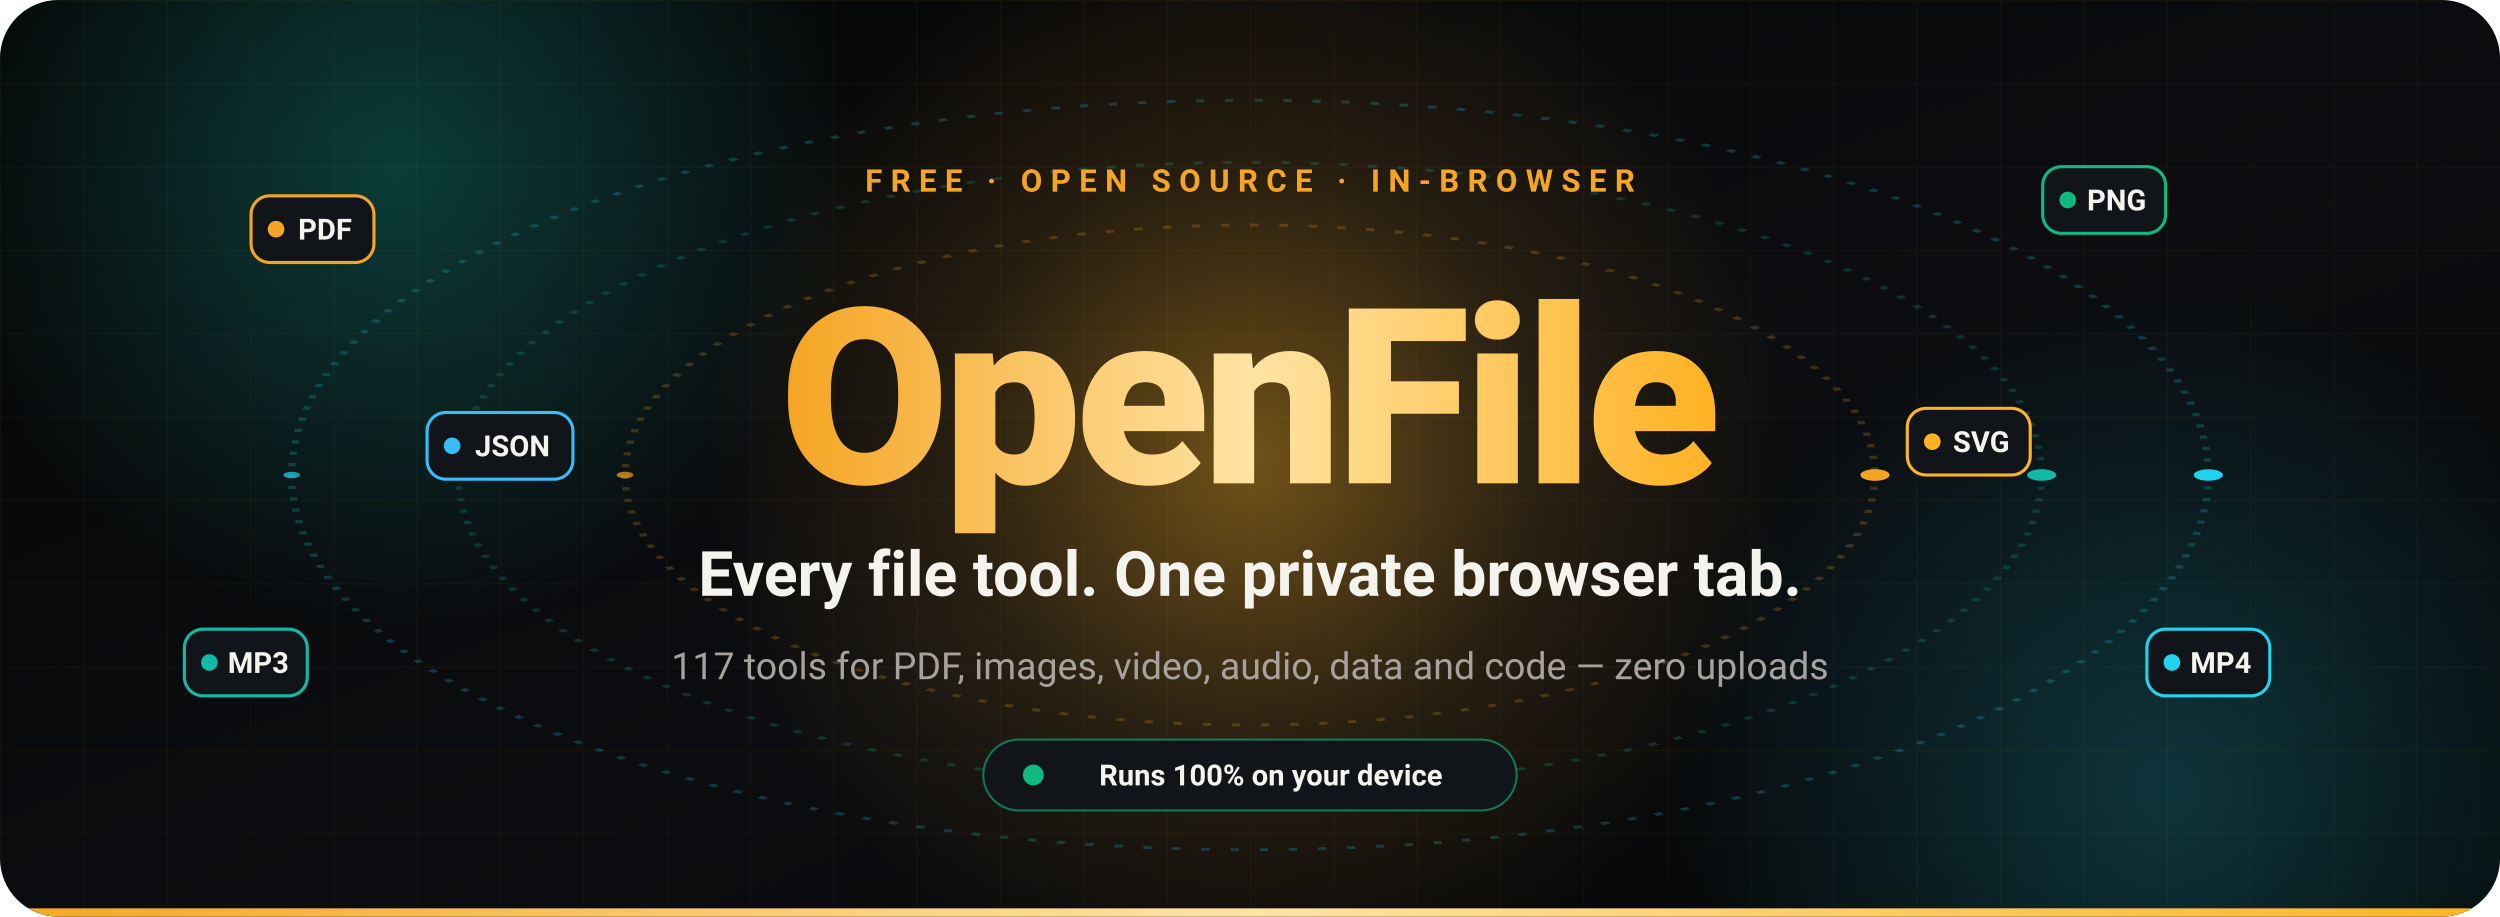
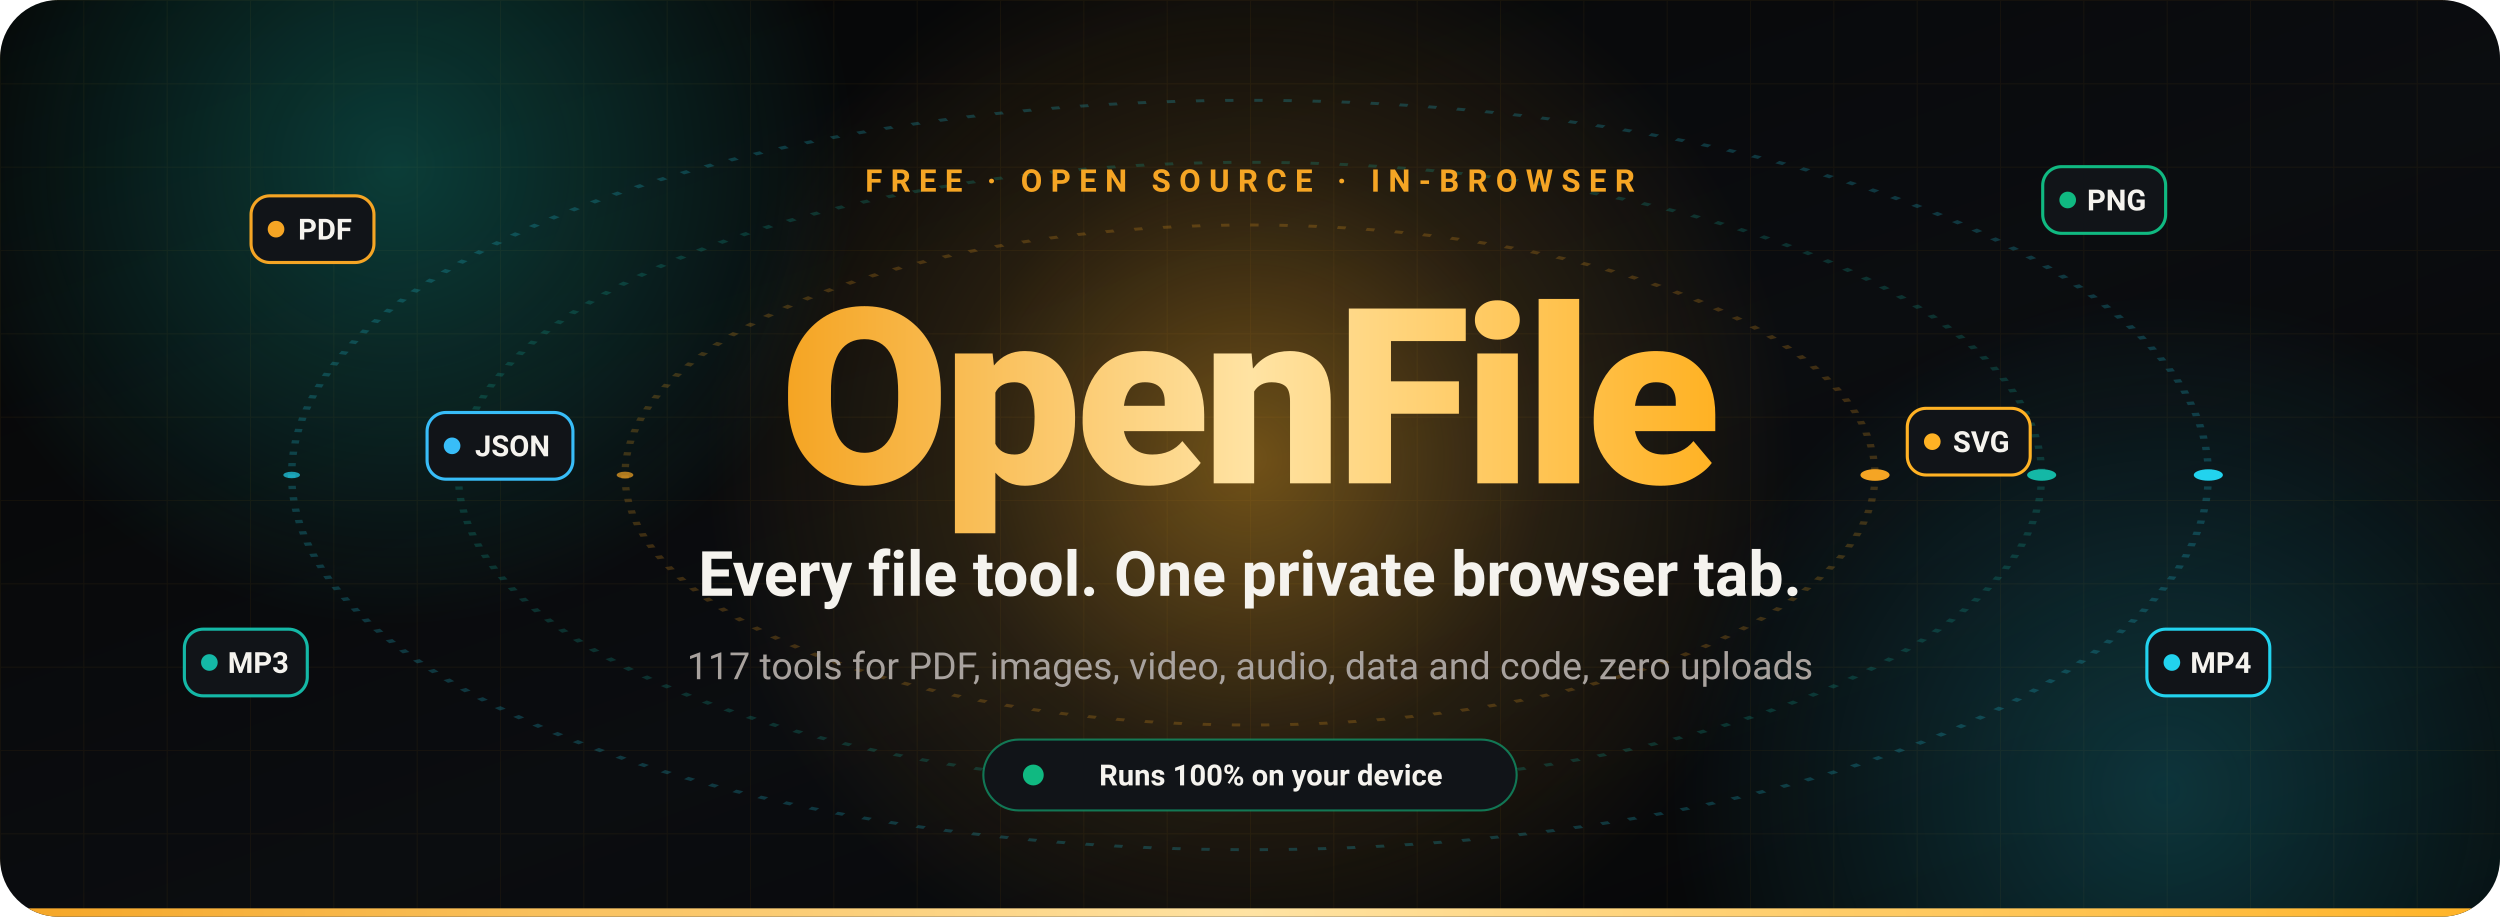
<svg xmlns="http://www.w3.org/2000/svg" width="1200" height="440" viewBox="0 0 1200 440" role="img" aria-label="OpenFile: every file tool, one private browser tab">
  <defs>
    <linearGradient id="bg" x1="0" y1="0" x2="1" y2="1">
      <stop offset="0" stop-color="#050505" />
      <stop offset=".55" stop-color="#0B0D10" />
      <stop offset="1" stop-color="#050505" />
    </linearGradient>
    <linearGradient id="title" x1="0" y1="0" x2="1" y2="0">
      <stop offset="0" stop-color="#F5A524">
        <animate attributeName="stop-color" values="#F5A524;#FFB224;#14B8A6;#F5A524" dur="8s" repeatCount="indefinite" />
      </stop>
      <stop offset=".5" stop-color="#FFE3A3" />
      <stop offset="1" stop-color="#FFB224">
        <animate attributeName="stop-color" values="#FFB224;#14B8A6;#F5A524;#FFB224" dur="8s" repeatCount="indefinite" />
      </stop>
    </linearGradient>
    <radialGradient id="glowA">
      <stop offset="0" stop-color="#FFB224" stop-opacity=".42" />
      <stop offset=".55" stop-color="#F5A524" stop-opacity=".12" />
      <stop offset="1" stop-color="#F5A524" stop-opacity="0" />
    </radialGradient>
    <radialGradient id="glowB">
      <stop offset="0" stop-color="#14B8A6" stop-opacity=".30" />
      <stop offset="1" stop-color="#14B8A6" stop-opacity="0" />
    </radialGradient>
    <radialGradient id="glowC">
      <stop offset="0" stop-color="#22D3EE" stop-opacity=".22" />
      <stop offset="1" stop-color="#22D3EE" stop-opacity="0" />
    </radialGradient>
    <pattern id="grid" width="40" height="40" patternUnits="userSpaceOnUse">
      <path d="M40 0H0V40" fill="none" stroke="#F5A524" stroke-opacity=".05" />
    </pattern>
    <clipPath id="clip">
      <rect width="1200" height="440" rx="28" />
    </clipPath>
  </defs>
  <g clip-path="url(#clip)" font-family="system-ui,-apple-system,'Segoe UI',Roboto,Helvetica,Arial,sans-serif">
    <rect width="1200" height="440" fill="url(#bg)" />
    <rect width="1200" height="440" fill="url(#grid)" />
    <circle cx="600" cy="220" r="260" fill="url(#glowA)">
      <animate attributeName="r" values="230;290;230" dur="6s" repeatCount="indefinite" />
    </circle>
    <circle cx="190" cy="80" r="220" fill="url(#glowB)">
      <animate attributeName="opacity" values=".6;1;.6" dur="5s" repeatCount="indefinite" />
    </circle>
    <circle cx="1040" cy="380" r="240" fill="url(#glowC)">
      <animate attributeName="opacity" values="1;.5;1" dur="7s" repeatCount="indefinite" />
    </circle>
    <g transform="translate(600 228) scale(1 0.400)">
      <circle r="300" fill="none" stroke="#F5A524" stroke-opacity=".22" stroke-width="3.50" stroke-dasharray="4 10" />
      <g>
        <animateTransform attributeName="transform" type="rotate" from="0" to="360" dur="18s" repeatCount="indefinite" />
        <circle cx="300" cy="0" r="7" fill="#F5A524">
          <animate attributeName="opacity" values="1;.4;1" dur="2.4s" repeatCount="indefinite" />
        </circle>
        <circle cx="-300" cy="0" r="4" fill="#F5A524" opacity=".7" />
      </g>
    </g>
    <g transform="translate(600 228) scale(1 0.395)">
      <circle r="380" fill="none" stroke="#14B8A6" stroke-opacity=".22" stroke-width="3.55" stroke-dasharray="4 10" />
      <g>
        <animateTransform attributeName="transform" type="rotate" from="360" to="0" dur="26s" repeatCount="indefinite" />
        <circle cx="380" cy="0" r="7" fill="#14B8A6">
          <animate attributeName="opacity" values="1;.4;1" dur="2.4s" repeatCount="indefinite" />
        </circle>
        <circle cx="-380" cy="0" r="4" fill="#14B8A6" opacity=".7" />
      </g>
    </g>
    <g transform="translate(600 228) scale(1 0.391)">
      <circle r="460" fill="none" stroke="#22D3EE" stroke-opacity=".22" stroke-width="3.58" stroke-dasharray="4 10" />
      <g>
        <animateTransform attributeName="transform" type="rotate" from="0" to="360" dur="34s" repeatCount="indefinite" />
        <circle cx="460" cy="0" r="7" fill="#22D3EE">
          <animate attributeName="opacity" values="1;.4;1" dur="2.4s" repeatCount="indefinite" />
        </circle>
        <circle cx="-460" cy="0" r="4" fill="#22D3EE" opacity=".7" />
      </g>
    </g>
    <g transform="translate(150 110)">
      <g>
        <animateTransform attributeName="transform" type="translate" values="0 0;0 -10;0 0" dur="4.5s" begin="-0s" repeatCount="indefinite" />
        <rect x="-29.5" y="-16" width="59" height="32" rx="9" fill="#111418" stroke="#F5A524" stroke-width="1.5" />
        <circle cx="-17.5" cy="0" r="4" fill="#F5A524" />
        <text x="6" y="5" text-anchor="middle" font-size="14" font-weight="700" fill="#F5F3EE">PDF</text>
      </g>
    </g>
    <g transform="translate(1010 96)">
      <g>
        <animateTransform attributeName="transform" type="translate" values="0 0;0 -10;0 0" dur="4.5s" begin="-1.2s" repeatCount="indefinite" />
        <rect x="-29.5" y="-16" width="59" height="32" rx="9" fill="#111418" stroke="#10B981" stroke-width="1.5" />
        <circle cx="-17.5" cy="0" r="4" fill="#10B981" />
        <text x="6" y="5" text-anchor="middle" font-size="14" font-weight="700" fill="#F5F3EE">PNG</text>
      </g>
    </g>
    <g transform="translate(1060 318)">
      <g>
        <animateTransform attributeName="transform" type="translate" values="0 0;0 -10;0 0" dur="4.5s" begin="-0.6s" repeatCount="indefinite" />
        <rect x="-29.5" y="-16" width="59" height="32" rx="9" fill="#111418" stroke="#22D3EE" stroke-width="1.5" />
        <circle cx="-17.5" cy="0" r="4" fill="#22D3EE" />
        <text x="6" y="5" text-anchor="middle" font-size="14" font-weight="700" fill="#F5F3EE">MP4</text>
      </g>
    </g>
    <g transform="translate(118 318)">
      <g>
        <animateTransform attributeName="transform" type="translate" values="0 0;0 -10;0 0" dur="4.5s" begin="-1.8s" repeatCount="indefinite" />
        <rect x="-29.5" y="-16" width="59" height="32" rx="9" fill="#111418" stroke="#14B8A6" stroke-width="1.5" />
        <circle cx="-17.5" cy="0" r="4" fill="#14B8A6" />
        <text x="6" y="5" text-anchor="middle" font-size="14" font-weight="700" fill="#F5F3EE">MP3</text>
      </g>
    </g>
    <g transform="translate(240 214)">
      <g>
        <animateTransform attributeName="transform" type="translate" values="0 0;0 -10;0 0" dur="4.5s" begin="-2.4s" repeatCount="indefinite" />
        <rect x="-35.0" y="-16" width="70" height="32" rx="9" fill="#111418" stroke="#38BDF8" stroke-width="1.5" />
        <circle cx="-23.0" cy="0" r="4" fill="#38BDF8" />
        <text x="6" y="5" text-anchor="middle" font-size="14" font-weight="700" fill="#F5F3EE">JSON</text>
      </g>
    </g>
    <g transform="translate(945 212)">
      <g>
        <animateTransform attributeName="transform" type="translate" values="0 0;0 -10;0 0" dur="4.5s" begin="-0.9s" repeatCount="indefinite" />
        <rect x="-29.5" y="-16" width="59" height="32" rx="9" fill="#111418" stroke="#FFB224" stroke-width="1.5" />
        <circle cx="-17.5" cy="0" r="4" fill="#FFB224" />
        <text x="6" y="5" text-anchor="middle" font-size="14" font-weight="700" fill="#F5F3EE">SVG</text>
      </g>
    </g>
    <g text-anchor="middle">
      <text x="600" y="92" font-size="15" font-weight="600" letter-spacing="4" fill="#F5A524">FREE · OPEN SOURCE · IN-BROWSER</text>
      <text x="600" y="232" font-size="118" font-weight="800" letter-spacing="-3" fill="url(#title)">OpenFile</text>
      <text x="600" y="286" font-size="30" font-weight="600" fill="#F5F3EE">Every file tool. One private browser tab.</text>
-       <text x="600" y="326" font-size="18" fill="#A8A29E">117 tools for PDF, images, video, audio, data and code — zero uploads</text>
+       <text x="600" y="326" font-size="18" fill="#A8A29E">117 tools for PDF, images, video, audio, data and code, zero uploads</text>
    </g>
    <g transform="translate(600 372)">
      <rect x="-128" y="-17" width="256" height="34" rx="17" fill="#111418" stroke="#10B981" stroke-opacity=".6" />
      <circle cx="-104" cy="0" r="5" fill="#10B981">
        <animate attributeName="r" values="4;7;4" dur="1.6s" repeatCount="indefinite" />
        <animate attributeName="opacity" values="1;.4;1" dur="1.6s" repeatCount="indefinite" />
      </circle>
      <text x="10" y="5" text-anchor="middle" font-size="14" font-weight="600" fill="#F5F3EE">Runs 100% on your device</text>
    </g>
    <rect x="0" y="436" width="1200" height="4" fill="url(#title)" />
  </g>
</svg>
